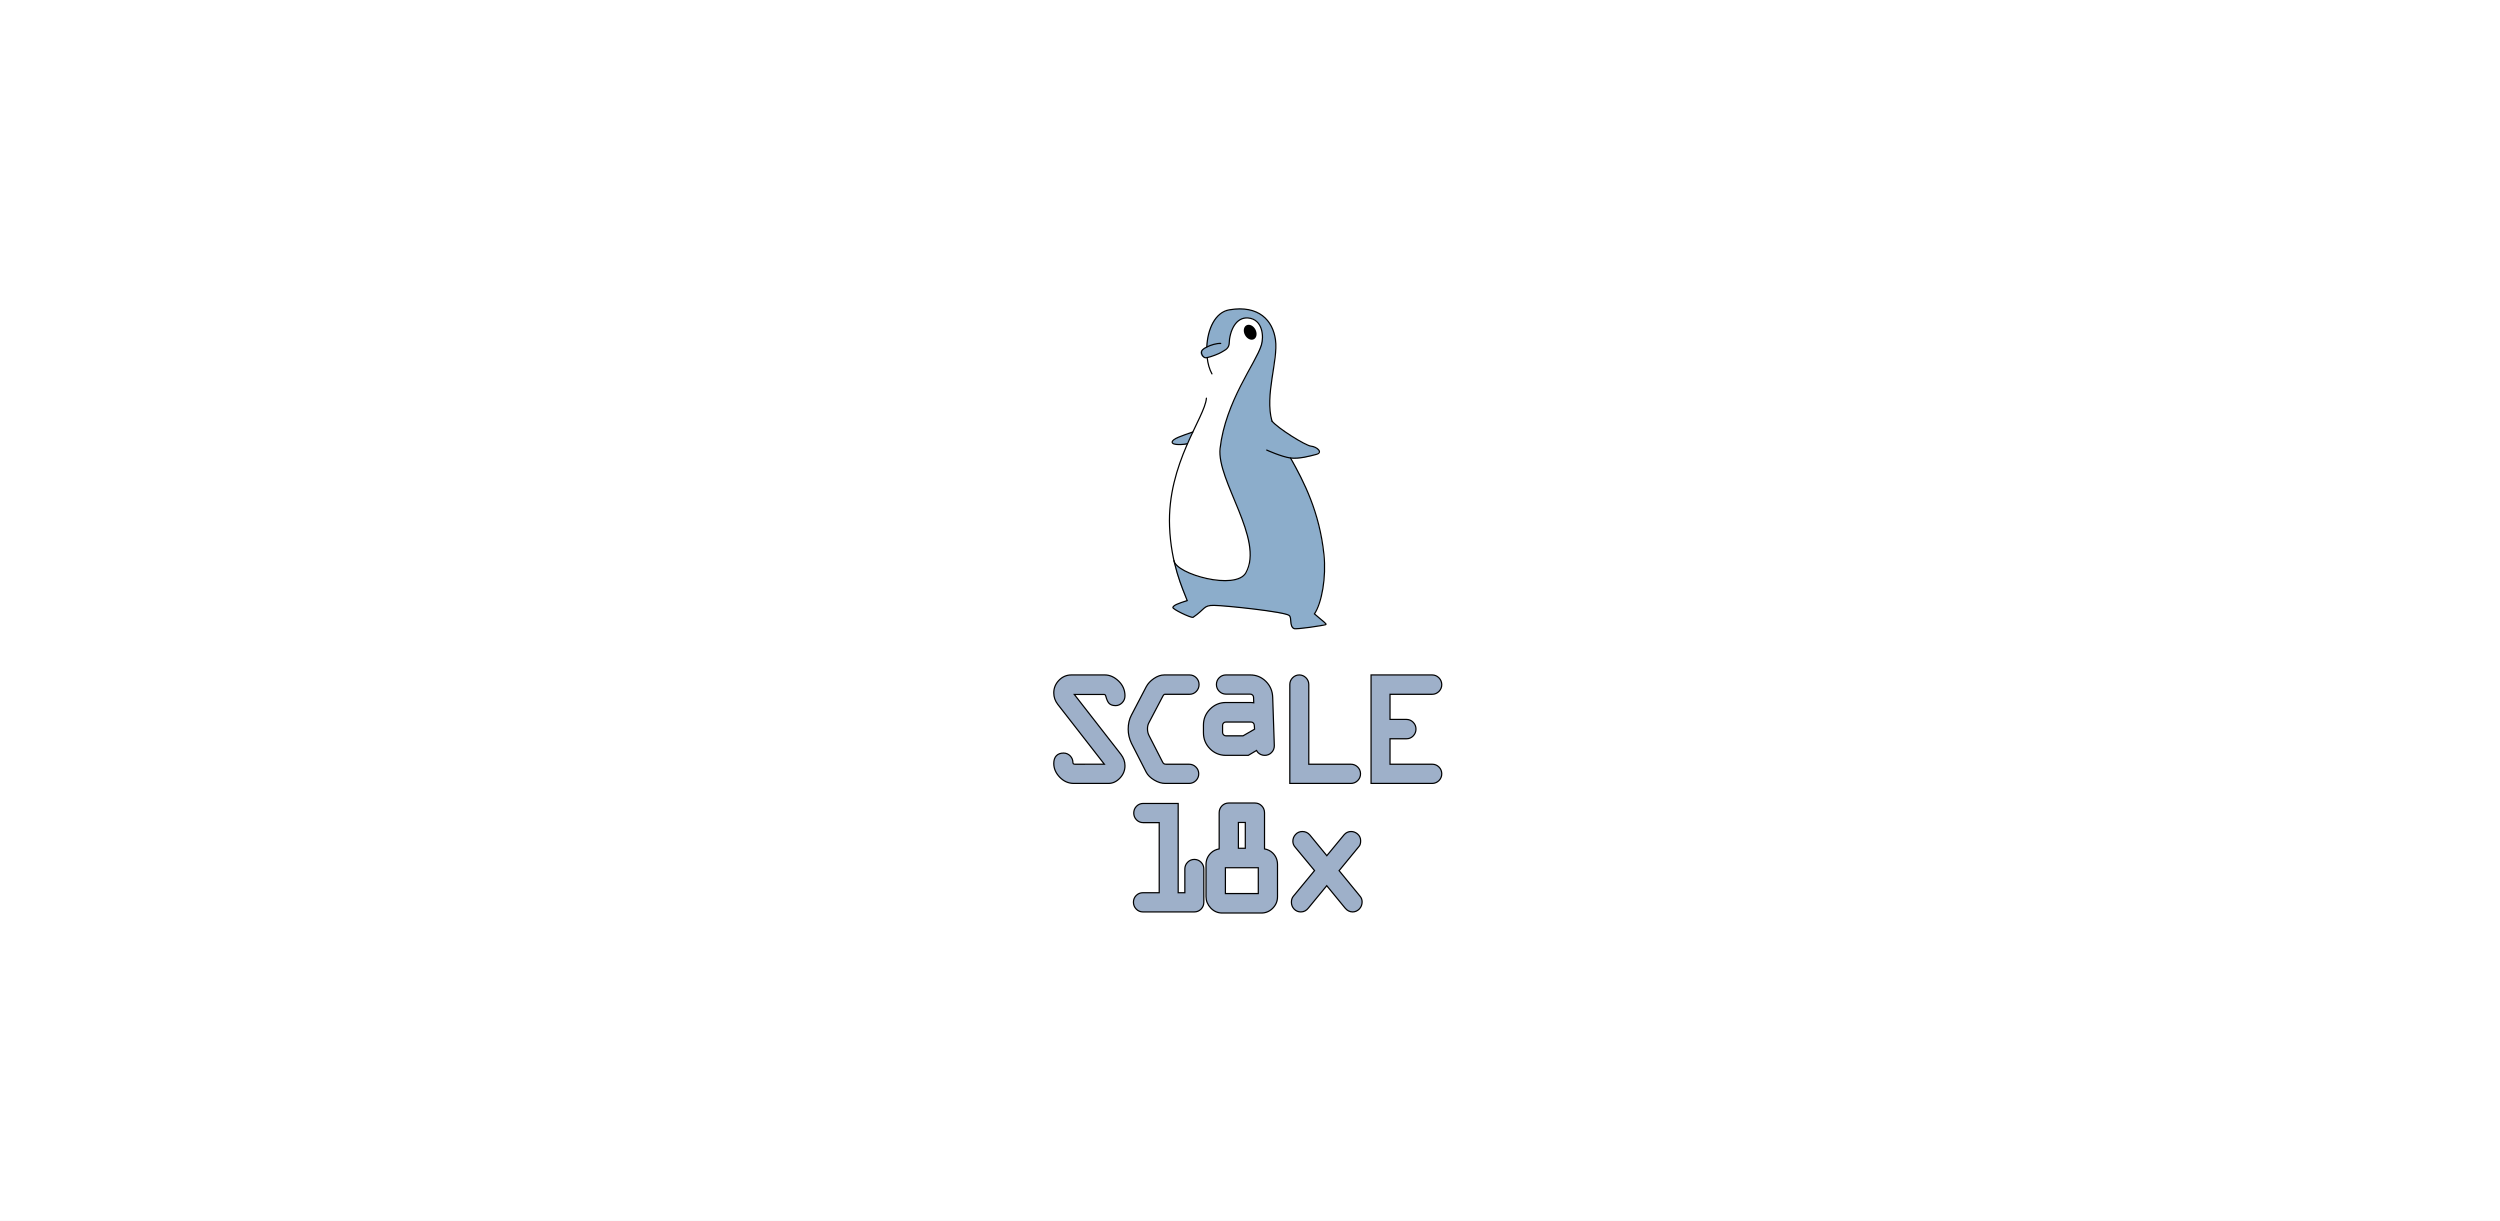
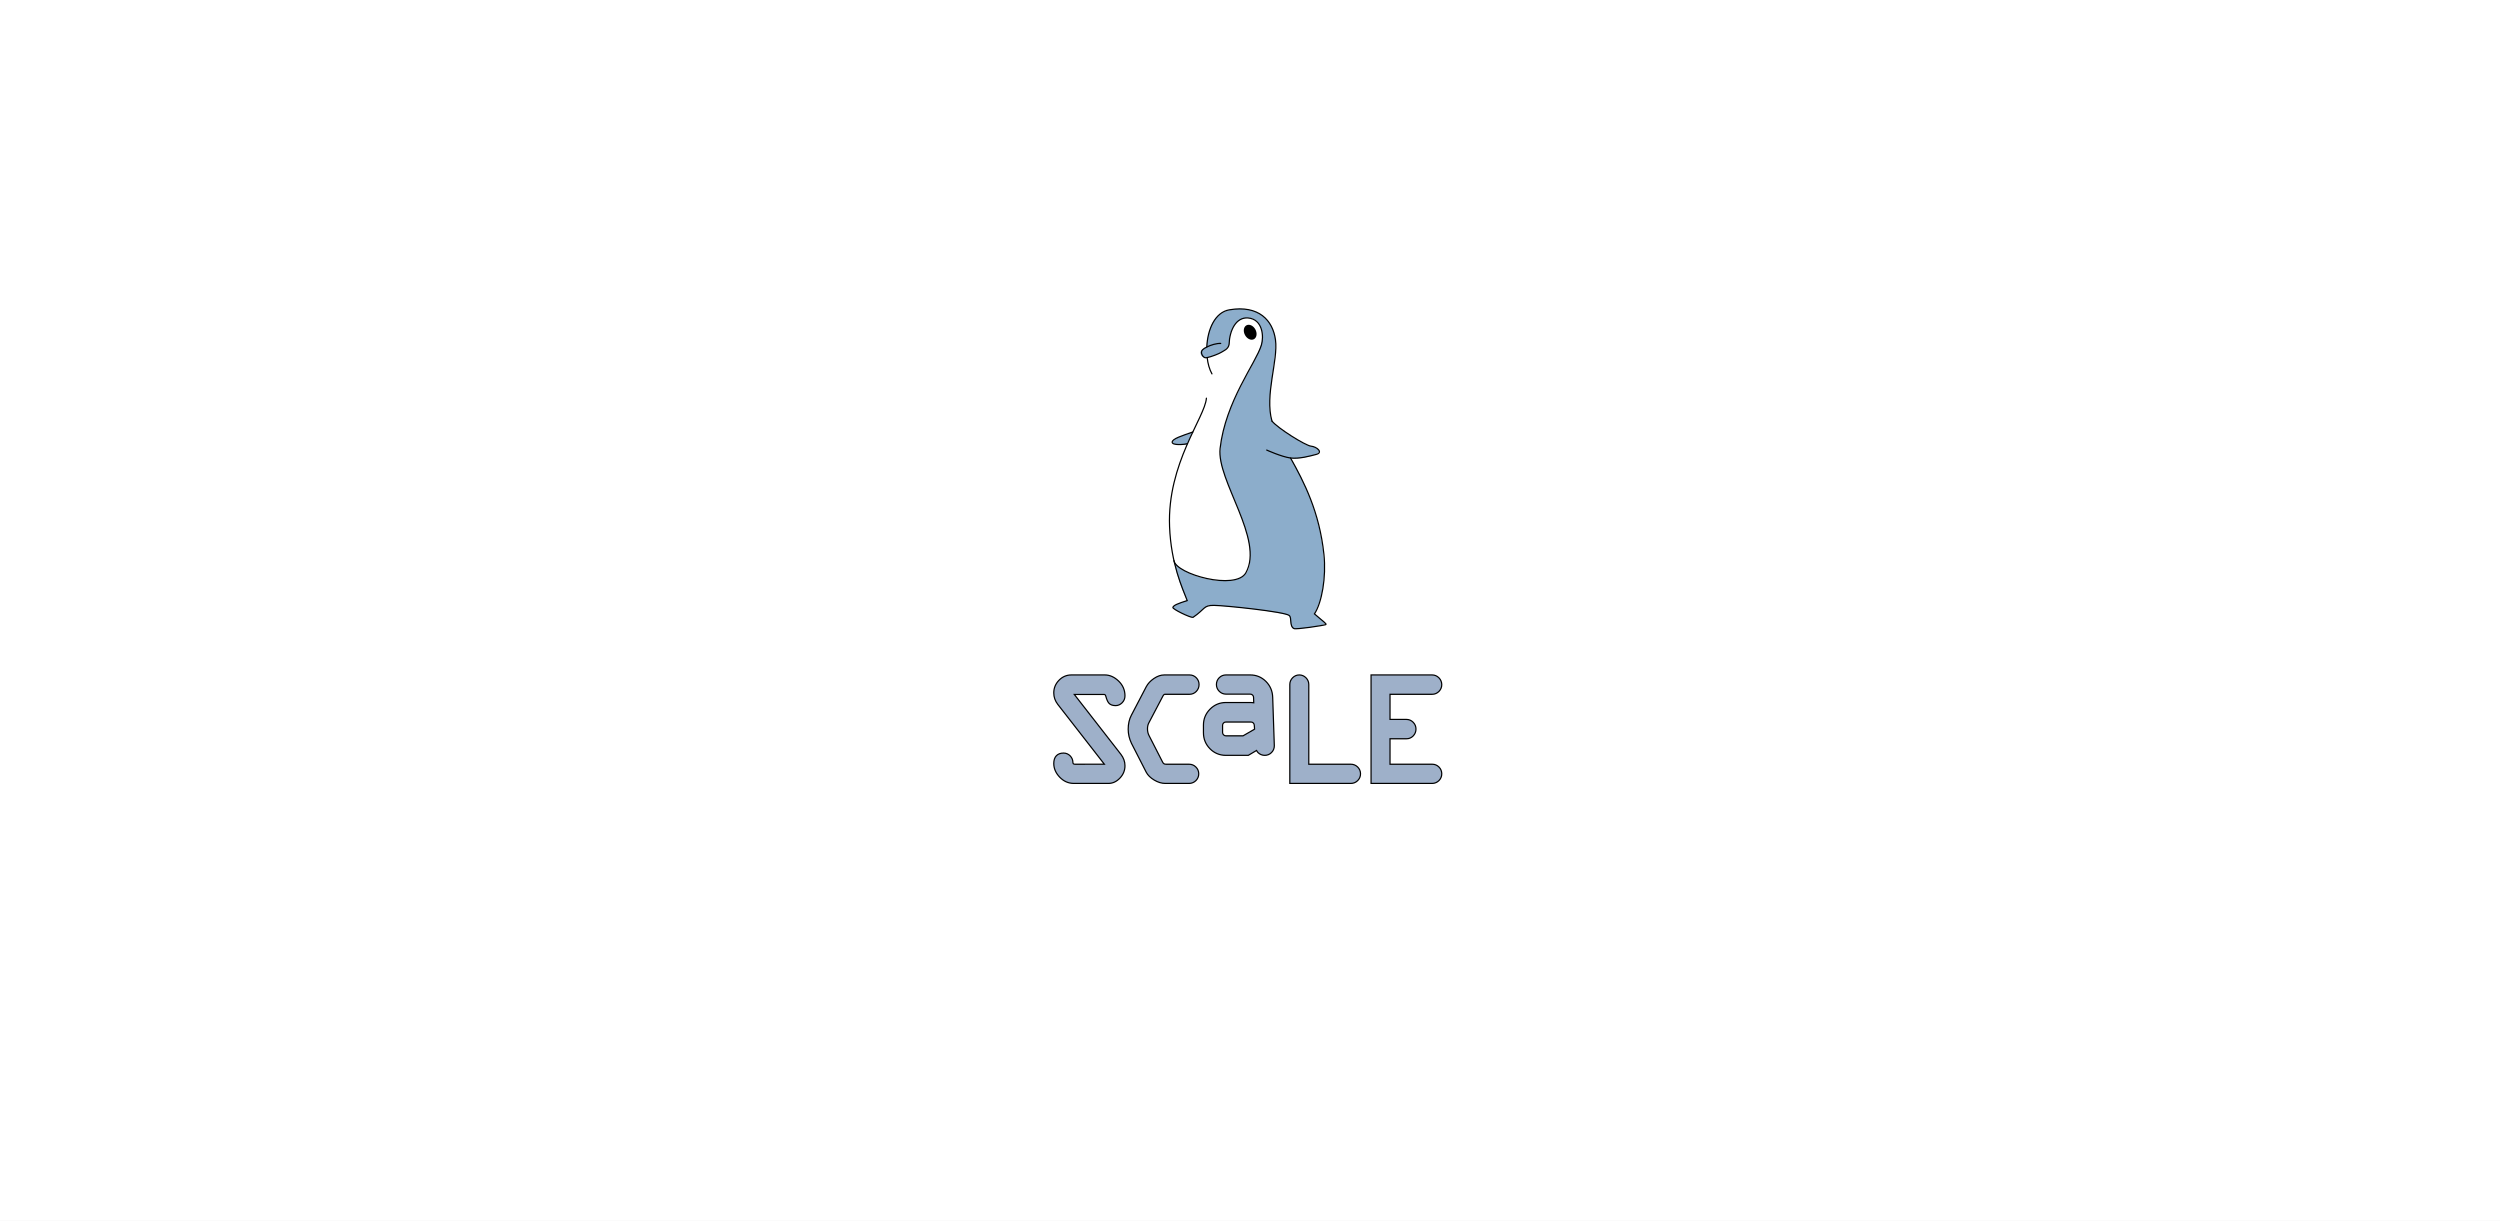
- <svg xmlns="http://www.w3.org/2000/svg" width="1024px" height="500px" viewBox="0 0 1024 500" version="1.1">
-   <defs />
+ <svg xmlns="http://www.w3.org/2000/svg" width="1024px" height="500px" viewBox="0 0 1024 500" version="1.1" id="svg42">
+   <defs id="defs6" />
  <g id="Page-1" stroke="none" stroke-width="1" fill="none" fill-rule="evenodd">
    <g id="FeatureGraphic">
      <rect id="Rectangle" fill="#FFFFFF" x="0" y="0" width="1024" height="500" />
      <g id="HomePageBanner" transform="translate(431, 125)">
        <g id="g10-1" transform="translate(80.53037, 67.08113) scale(-1, 1) rotate(-180) translate(-80.53037, -67.08113) translate(47.81214, 0.172928)">
          <g id="g12-3" transform="translate(32.71823, 66.41218) scale(-1, 1) rotate(-180) translate(-32.71823, -66.41218) translate(0, 0.166436)">
            <path d="M32.636,3.823 C32.528,3.821 32.422,3.823 32.311,3.828 C28.202,4.017 26.08,7.259 25.339,9.937 C24.534,12.846 25.11,14.682 24.464,15.545 C22.864,17.681 18.376,19.481 15.537,20.128 C15.537,20.128 16.013,23.54 16.737,25.574 C17.461,27.609 18.3,28.888 17.772,31.917 C17.243,34.946 13.043,43.335 9.671,50.606 C5.772,59.011 0.134,71.635 0.161,86.981 C0.171,92.849 0.878,98.221 1.851,102.84 C1.966,103.026 2.041,103.186 2.065,103.325 C2.423,105.387 8.954,110.348 19.048,111.372 C28.049,112.284 33.358,110.688 33.307,102.05 C33.213,85.855 20.42,69.41 20.98,59.143 C22.19,37.108 38.537,21.151 38.288,10.756 C38.202,7.151 36.001,3.876 32.636,3.823 C32.636,3.823 32.636,3.823 32.636,3.823 L32.636,3.823 Z" id="path14-7" fill="#FFFFFF" fill-rule="nonzero" />
            <path d="M28.935,0.108 C25.237,0.108 21.098,1.441 18.897,4.341 C15.683,8.573 15.375,15.779 15.375,15.779 C15.375,15.779 12.293,16.77 12.997,18.73 C13.607,20.426 15.041,20.238 15.419,20.156 C15.423,20.154 15.431,20.151 15.435,20.15 C15.486,20.139 15.518,20.128 15.518,20.128 C18.356,19.481 22.844,17.681 24.444,15.545 C25.09,14.682 24.514,12.846 25.319,9.937 C26.06,7.259 28.182,4.017 32.292,3.828 C35.842,3.665 38.179,7.035 38.268,10.756 C38.517,21.151 22.17,37.108 20.96,59.143 C20.4,69.41 33.193,85.855 33.288,102.05 C33.338,110.688 28.029,112.284 19.029,111.372 C8.934,110.348 2.403,105.387 2.046,103.325 C2.021,103.186 1.947,103.026 1.831,102.84 C3.994,113.115 7.466,119.664 7.466,119.664 C7.466,119.664 1.417,121.324 1.594,122.531 C1.721,123.401 8.867,126.665 9.712,126.547 C10.67,126.413 14.321,122.266 16.167,121.73 C18.437,121.07 47.024,124.346 49.275,125.873 C49.933,126.319 49.42,130.06 50.86,131.174 C51.608,131.753 63.344,129.939 63.892,129.214 C64.323,128.643 59.588,125.115 59.588,125.115 C61.44,120.74 63.671,116.801 63.54,106.048 C63.335,89.319 56.671,72.437 49.8,61.275 C53.804,62.052 61.426,59.983 61.47,58.602 C61.522,56.999 58.609,56.509 57.376,56.33 C56.143,56.152 46.512,50.716 42.055,46.128 C41.414,43.65 41.102,41.408 41.218,37.486 C41.35,33.031 43.463,21.982 43.64,14.453 C43.79,8.03 39.633,0.287 28.935,0.108 L28.935,0.108 Z" id="path16-8" fill="#8CADCB" fill-rule="nonzero" />
            <path d="M9.587,50.801 C6.495,51.637 1.592,53.2 1.574,54.727 C1.558,56.067 4.974,56.002 7.336,55.796 C8.112,53.997 8.877,52.333 9.587,50.801 L9.587,50.801 Z" id="path18-8" fill="#8CADCB" fill-rule="nonzero" />
            <path d="M49.8,61.275 C55.333,71.121 61.616,83.32 63.465,100.705 C64.473,110.181 62.604,120.538 59.588,125.115 C63.217,128.295 64.849,129.289 64.218,129.511 C63.105,129.903 52.073,131.568 51.211,131.131 C49.209,130.119 50.435,126.745 49.25,125.768 C47.38,124.225 23.05,121.695 18.451,121.628 C14.038,121.562 14.879,123.148 9.836,126.55 C8.715,126.712 1.354,123.147 1.59,122.454 C1.889,121.579 3.671,120.879 7.466,119.666 C5.56,114.633 0.851,104.761 0.243,89.355 C-0.781,63.457 14.785,44.649 15.329,36.768" id="path20-3" stroke="#000000" stroke-width="0.5" stroke-linecap="round" />
            <path d="M15.501,15.778 C15.793,8.614 18.848,1.557 24.759,0.567 C36.813,-1.453 42.548,4.933 43.625,12.867 C44.778,21.348 39.155,35.505 42.18,46.129" id="path22-8" stroke="#000000" stroke-width="0.5" stroke-linecap="round" />
            <path d="M17.602,26.809 C16.578,24.96 15.929,22.649 15.642,20.13" id="path24-1" stroke="#000000" stroke-width="0.5" stroke-linecap="round" />
            <path d="M9.779,50.608 C5.235,52.202 1.311,53.397 1.311,54.791 C1.311,56.185 6.268,55.787 7.507,55.389" id="path26-5" stroke="#000000" stroke-width="0.5" stroke-linecap="round" />
            <path d="M21.187,14.336 C19.471,14.267 17.204,14.967 15.571,15.767 C14.738,16.175 14.071,16.608 13.725,16.979 C12.7,18.076 13.81,19.882 14.759,20.178 C14.924,20.23 15.205,20.215 15.564,20.153 C17.264,19.858 20.679,18.486 21.416,17.979 C22.307,17.365 24.371,16.731 24.624,14.66 C24.83,8.884 27.515,3.506 32.389,3.904 C38.386,4.394 38.941,11.498 37.842,15.058 C35.571,22.428 23.178,37.963 20.945,57.307 C19.428,70.448 39.13,94.674 31.51,108.267 C27.379,115.636 2.925,108.877 2.047,103.328" id="path28-3" stroke="#000000" stroke-width="0.5" stroke-linecap="round" />
            <path d="M42.18,46.129 C44.457,49.011 55.943,56.224 58.215,56.423 C60.487,56.622 63.377,59.012 60.279,59.809 C57.708,60.471 53.425,61.682 49.8,61.275 C49.8,61.275 49.8,61.275 49.8,61.275 C46.007,60.737 40.04,58.016 40.04,58.016" id="path30-5" stroke="#000000" stroke-width="0.5" stroke-linecap="round" />
            <path d="M34.829,12.582 C33.669,13.24 32.027,12.51 31.164,10.951 C30.299,9.393 30.541,7.596 31.701,6.937 C32.861,6.278 34.502,7.008 35.366,8.567 C36.23,10.125 35.989,11.922 34.829,12.582 L34.829,12.582 Z" id="path32-4" fill="#000000" fill-rule="nonzero" />
          </g>
        </g>
        <g id="g5611-3" transform="translate(0, 150.7316)" stroke-width="0.5" stroke="#000000" fill="#9EB0C9" fill-rule="nonzero">
          <g id="g5585-6">
            <g id="g26-5" transform="translate(15.44087, 23.07528) scale(-1, 1) rotate(-180) translate(-15.44087, -23.07528) translate(0.390482, 0.551721)">
              <path d="M7.474,44.875 C5.482,44.875 3.757,44.134 2.347,42.674 C0.946,41.222 0.235,39.482 0.235,37.502 C0.235,35.806 0.789,34.227 1.881,32.809 C1.881,32.809 20.12,9.377 20.955,8.306 C19.223,8.306 8.843,8.303 8.843,8.303 C8.521,8.303 8.37,8.408 8.266,8.511 C8.147,8.626 8.07,8.756 8.07,9.015 C8.07,10.037 7.685,10.972 6.958,11.721 C6.224,12.476 5.286,12.874 4.246,12.874 C1.697,12.874 0.235,11.328 0.235,8.633 C0.235,6.569 1.055,4.671 2.672,2.992 C4.296,1.301 6.247,0.443 8.468,0.443 L22.634,0.443 C24.381,0.443 25.964,1.181 27.342,2.636 C28.705,4.076 29.396,5.774 29.396,7.684 C29.396,9.358 28.832,10.936 27.719,12.376 C27.719,12.376 9.507,35.778 8.649,36.881 L20.747,36.881 C21.1,36.881 21.366,36.827 21.551,36.145 C21.911,34.824 22.291,33.949 22.749,33.386 C23.333,32.672 24.281,32.31 25.569,32.31 C26.555,32.31 27.446,32.697 28.22,33.463 C28.99,34.225 29.396,35.206 29.396,36.301 C29.396,38.679 28.51,40.729 26.761,42.395 C25.033,44.041 23.147,44.875 21.155,44.875 L7.474,44.875 Z" id="path28-2-9" />
            </g>
            <g id="g30-5" transform="translate(45.99381, 23.07528) scale(-1, 1) rotate(-180) translate(-45.99381, -23.07528) translate(30.94342, 0.551721)">
              <path d="M14.949,44.875 C13.555,44.875 12.122,44.382 10.689,43.41 C9.295,42.462 8.246,41.338 7.569,40.068 L1.462,28.373 C0.602,26.751 0.163,24.82 0.163,22.643 C0.163,20.673 0.614,18.728 1.503,16.86 L7.559,5.015 C8.193,3.81 9.284,2.74 10.809,1.823 C12.331,0.908 13.849,0.443 15.321,0.443 L25.117,0.443 C26.164,0.443 27.117,0.834 27.877,1.574 C28.65,2.327 29.059,3.295 29.059,4.374 C29.059,5.451 28.65,6.419 27.875,7.172 C27.103,7.923 26.174,8.303 25.113,8.303 L15.646,8.303 C14.947,8.299 14.539,8.568 14.232,9.231 L8.694,20.058 C8.289,20.83 8.079,21.735 8.064,22.763 C8.064,23.699 8.243,24.523 8.596,25.195 L14.355,36.174 C14.765,36.96 15.097,36.951 15.239,36.948 L25.3,36.948 C26.368,36.948 27.326,37.362 28.072,38.145 C28.804,38.916 29.192,39.883 29.192,40.942 C29.192,41.986 28.804,42.94 28.068,43.7 C27.325,44.469 26.372,44.875 25.311,44.875 L14.949,44.875 Z" id="path32-7-4" />
            </g>
            <g id="g34-9" transform="translate(76.75234, 17.26425) scale(-1, 1) rotate(-180) translate(-76.75234, -17.26425) translate(61.70195, 0.702818)">
              <path d="M8.471,8.572 L8.469,8.573 C8.189,8.854 8.064,9.146 8.064,9.515 L8.064,12.459 C8.064,12.85 8.185,13.145 8.455,13.417 C8.728,13.69 9.023,13.813 9.416,13.813 L19.71,13.813 C20.099,13.813 20.389,13.694 20.652,13.428 C20.92,13.155 21.051,12.825 21.063,12.392 C21.063,12.392 21.119,11.571 21.167,10.889 C20.167,10.311 16.909,8.425 16.452,8.16 L9.416,8.16 C9.044,8.16 8.753,8.287 8.471,8.572 Z M9.429,33.101 C8.373,33.101 7.422,32.705 6.679,31.953 C5.937,31.202 5.545,30.241 5.545,29.172 C5.545,28.122 5.943,27.165 6.694,26.405 C7.446,25.645 8.393,25.242 9.429,25.242 L19.395,25.242 C19.792,25.242 20.091,25.119 20.368,24.843 C20.638,24.572 20.759,24.277 20.759,23.887 C20.759,23.887 20.797,22.774 20.833,21.712 C20.404,21.774 20.027,21.807 19.708,21.807 L9.427,21.807 C6.903,21.807 4.717,20.892 2.928,19.088 C1.138,17.283 0.23,15.077 0.23,12.531 L0.23,9.442 C0.23,6.877 1.13,4.664 2.905,2.869 C4.679,1.075 6.866,0.166 9.406,0.166 L18.599,0.166 C18.599,0.166 20.682,1.399 21.983,2.172 C22.161,1.863 22.324,1.548 22.59,1.288 C23.35,0.545 24.286,0.166 25.372,0.166 C26.404,0.166 27.346,0.558 28.096,1.3 C28.856,2.049 29.258,3.013 29.258,4.085 L28.593,23.935 C28.521,26.481 27.591,28.67 25.829,30.435 C24.06,32.204 21.896,33.101 19.397,33.101 L9.429,33.101 Z" id="path36-1" />
            </g>
            <g id="g38-7" transform="translate(112.0159, 22.72172) scale(-1, 1) rotate(-180) translate(-112.0159, -22.72172) translate(96.9655, 0.198165)">
              <path d="M1.495,43.362 C0.741,42.603 0.343,41.649 0.343,40.6 L0.343,0.09 L25.364,0.09 C26.41,0.09 27.364,0.481 28.123,1.22 C28.896,1.974 29.305,2.943 29.305,4.02 C29.305,5.096 28.896,6.063 28.124,6.817 C27.366,7.557 26.411,7.949 25.365,7.949 L8.111,7.949 L8.111,40.601 C8.111,41.648 7.713,42.602 6.959,43.362 C6.206,44.121 5.262,44.521 4.227,44.521 C3.192,44.521 2.247,44.121 1.495,43.362" id="path40-5" />
            </g>
            <g id="g42-5" transform="translate(145.4009, 23.07528) scale(-1, 1) rotate(-180) translate(-145.4009, -23.07528) translate(130.3505, 0.551721)">
              <path d="M1.495,44.875 L0.235,44.875 L0.235,0.443 L25.256,0.443 C26.302,0.443 27.256,0.834 28.016,1.574 C28.789,2.328 29.197,3.296 29.197,4.374 C29.197,5.445 28.798,6.409 28.041,7.162 C27.291,7.909 26.35,8.303 25.319,8.303 L8.003,8.303 L8.003,18.729 L14.747,18.729 C15.809,18.729 16.764,19.134 17.507,19.903 C18.243,20.663 18.633,21.639 18.633,22.724 C18.633,23.774 18.235,24.731 17.482,25.492 C16.73,26.253 15.784,26.656 14.747,26.656 L8.003,26.656 L8.003,36.948 L25.257,36.948 C26.308,36.948 27.266,37.348 28.026,38.104 C28.792,38.869 29.197,39.828 29.197,40.879 C29.197,41.948 28.795,42.921 28.035,43.693 C27.271,44.467 26.311,44.875 25.256,44.875 L1.495,44.875 Z" id="path44-4" />
            </g>
          </g>
-           <g id="g5592-1" transform="translate(32.54243, 52.37916)">
-             <g id="g46-8" transform="translate(15.39212, 23.33299) scale(-1, 1) rotate(-180) translate(-15.39212, -23.33299) translate(0.34173, 0.809438)">
-               <path d="M17.44,44.875 L4.363,44.875 C3.311,44.875 2.364,44.477 1.625,43.723 C0.889,42.972 0.501,42.012 0.501,40.945 C0.501,39.878 0.887,38.918 1.62,38.167 C2.356,37.413 3.301,37.015 4.352,37.015 L10.931,37.015 L10.931,8.303 L4.222,8.303 C3.176,8.303 2.233,7.913 1.498,7.173 C0.759,6.433 0.368,5.485 0.368,4.437 C0.368,3.361 0.742,2.422 1.479,1.642 C2.22,0.859 3.175,0.443 4.239,0.443 L25.325,0.443 C26.378,0.443 27.326,0.838 28.066,1.587 C28.806,2.337 29.197,3.297 29.197,4.362 L29.197,18.031 C29.197,19.097 28.804,20.057 28.06,20.808 C27.317,21.555 26.367,21.95 25.313,21.95 C24.254,21.95 23.301,21.546 22.557,20.784 C21.82,20.027 21.429,19.076 21.429,18.035 L21.429,8.303 L18.699,8.303 L18.699,44.875 L17.44,44.875 Z" id="path48-8" />
-             </g>
-             <g id="g82-3" transform="translate(80.14555, 28.98704) scale(-1, 1) rotate(-180) translate(-80.14555, -28.98704) translate(65.09517, 12.4256)">
-               <path d="M21.925,31.765 C21.925,31.765 16.33,24.986 14.83,23.169 C13.342,24.984 7.897,31.626 7.897,31.626 C7.115,32.572 6.046,33.07 4.804,33.07 C3.677,33.07 2.697,32.635 1.972,31.808 C1.274,31.015 0.92,30.099 0.92,29.086 C0.92,28.189 1.245,27.348 1.86,26.657 C1.86,26.657 8.65,18.459 9.798,17.071 C8.636,15.662 1.112,6.544 1.112,6.544 C0.589,5.914 0.321,5.097 0.321,4.119 C0.321,3.042 0.702,2.072 1.42,1.314 C2.152,0.543 3.112,0.135 4.198,0.135 C5.417,0.135 6.484,0.687 7.28,1.734 C7.28,1.734 13.274,9.026 14.795,10.878 C16.315,9.023 22.322,1.699 22.322,1.699 C23.158,0.677 24.226,0.135 25.409,0.135 C26.423,0.135 27.362,0.545 28.124,1.321 C28.882,2.096 29.283,3.104 29.283,4.238 C29.283,5.138 28.989,5.947 28.433,6.576 C28.433,6.576 21.006,15.635 19.857,17.037 C20.999,18.427 28.027,26.979 28.027,26.979 C28.458,27.458 28.685,28.223 28.685,29.276 C28.685,30.382 28.247,31.344 27.419,32.057 C26.64,32.73 25.748,33.07 24.768,33.07 C23.651,33.07 22.668,32.619 21.925,31.765" id="path84-5" />
-             </g>
-             <path d="M51.852,8.776 L38.382,8.776 L38.382,19.349 L51.852,19.349 L51.852,8.776 Z M46.533,27.318 L43.701,27.318 L43.701,37.891 L46.533,37.891 L46.533,27.318 Z M39.745,45.86 C38.654,45.86 37.685,45.454 36.945,44.684 C36.216,43.925 35.83,42.954 35.83,41.878 L35.83,27.072 C34.559,26.825 33.382,26.335 32.409,25.362 C31.106,24.061 30.444,22.475 30.444,20.653 L30.444,7.536 C30.444,5.793 31.088,4.223 32.356,2.871 C33.639,1.502 35.229,0.807 37.079,0.807 L53.151,0.807 C54.923,0.807 56.477,1.465 57.769,2.765 C59.065,4.067 59.723,5.651 59.723,7.472 L59.723,20.653 C59.723,22.522 59.059,24.12 57.751,25.404 C56.786,26.348 55.636,26.828 54.405,27.072 L54.405,41.878 C54.405,42.959 54.009,43.933 53.263,44.694 C52.514,45.457 51.555,45.86 50.489,45.86 L39.745,45.86 Z" id="path72" transform="translate(45.08327, 23.33332) scale(1, -1) translate(-45.08327, -23.33332) " />
-           </g>
        </g>
      </g>
    </g>
  </g>
</svg>
